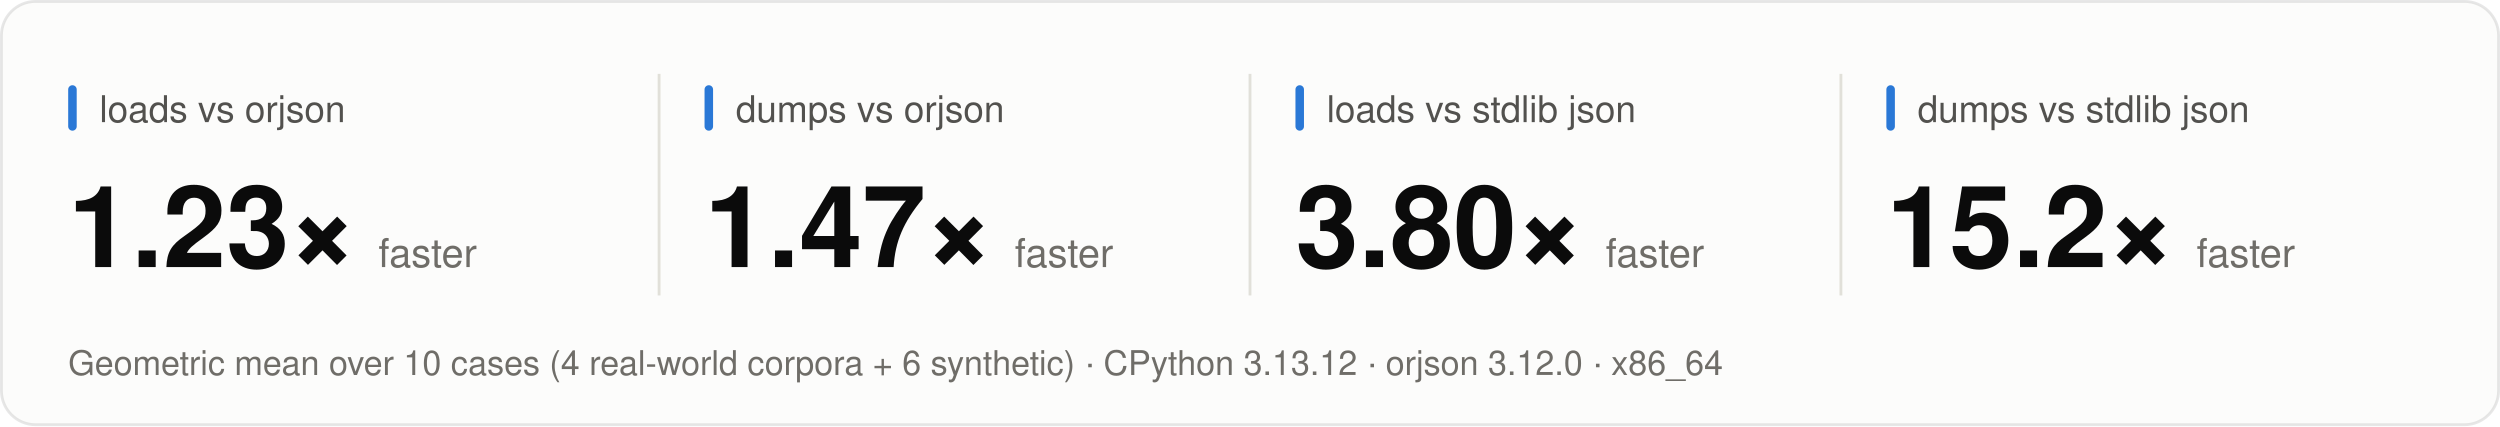
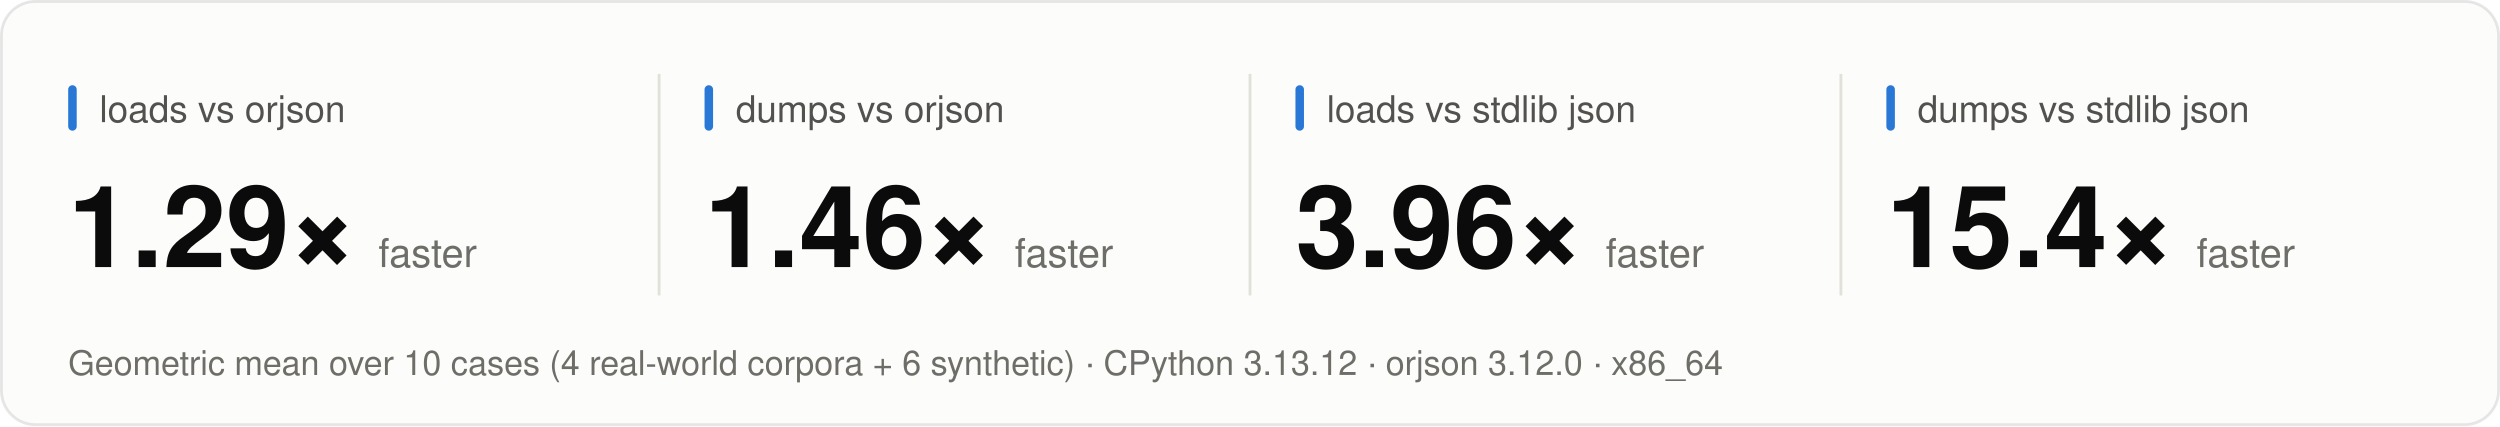
- <svg xmlns="http://www.w3.org/2000/svg" width="880" height="150" viewBox="0 0 880 150" role="img" aria-label="rjson speedups: loads vs orjson 1.23×; dumps vs orjson 1.47×; loads vs stdlib json 3.80×; dumps vs stdlib json 15.2×">
+ <svg xmlns="http://www.w3.org/2000/svg" width="880" height="150" viewBox="0 0 880 150" role="img" aria-label="rjson speedups: loads vs orjson 1.29×; dumps vs orjson 1.46×; loads vs stdlib json 3.96×; dumps vs stdlib json 15.4×">
  <rect x="0.5" y="0.5" width="879" height="149" rx="12" fill="#fcfcfb" stroke="rgba(11,11,11,0.10)" />
  <rect x="24.0" y="30" width="3" height="16" rx="1.5" fill="#2a78d6" />
  <text x="35.0" y="43.0" font-family="system-ui, -apple-system, &quot;Segoe UI&quot;, Helvetica, Arial, sans-serif" font-size="13" font-weight="400" fill="#52514e" text-anchor="start">loads vs orjson</text>
-   <text x="24.0" y="94" font-family="system-ui, -apple-system, &quot;Segoe UI&quot;, Helvetica, Arial, sans-serif" font-size="40" font-weight="600" fill="#0b0b0b">1.23×<tspan dx="8" font-size="14" font-weight="400" fill="#6f6d68">faster</tspan>
+   <text x="24.0" y="94" font-family="system-ui, -apple-system, &quot;Segoe UI&quot;, Helvetica, Arial, sans-serif" font-size="40" font-weight="600" fill="#0b0b0b">1.29×<tspan dx="8" font-size="14" font-weight="400" fill="#6f6d68">faster</tspan>
  </text>
  <line x1="232.0" y1="26" x2="232.0" y2="104" stroke="#e1e0d9" stroke-width="1" />
  <rect x="248.0" y="30" width="3" height="16" rx="1.5" fill="#2a78d6" />
  <text x="259.0" y="43.0" font-family="system-ui, -apple-system, &quot;Segoe UI&quot;, Helvetica, Arial, sans-serif" font-size="13" font-weight="400" fill="#52514e" text-anchor="start">dumps vs orjson</text>
-   <text x="248.0" y="94" font-family="system-ui, -apple-system, &quot;Segoe UI&quot;, Helvetica, Arial, sans-serif" font-size="40" font-weight="600" fill="#0b0b0b">1.47×<tspan dx="8" font-size="14" font-weight="400" fill="#6f6d68">faster</tspan>
+   <text x="248.0" y="94" font-family="system-ui, -apple-system, &quot;Segoe UI&quot;, Helvetica, Arial, sans-serif" font-size="40" font-weight="600" fill="#0b0b0b">1.46×<tspan dx="8" font-size="14" font-weight="400" fill="#6f6d68">faster</tspan>
  </text>
  <line x1="440.0" y1="26" x2="440.0" y2="104" stroke="#e1e0d9" stroke-width="1" />
  <rect x="456.0" y="30" width="3" height="16" rx="1.5" fill="#2a78d6" />
  <text x="467.0" y="43.0" font-family="system-ui, -apple-system, &quot;Segoe UI&quot;, Helvetica, Arial, sans-serif" font-size="13" font-weight="400" fill="#52514e" text-anchor="start">loads vs stdlib json</text>
-   <text x="456.0" y="94" font-family="system-ui, -apple-system, &quot;Segoe UI&quot;, Helvetica, Arial, sans-serif" font-size="40" font-weight="600" fill="#0b0b0b">3.80×<tspan dx="8" font-size="14" font-weight="400" fill="#6f6d68">faster</tspan>
+   <text x="456.0" y="94" font-family="system-ui, -apple-system, &quot;Segoe UI&quot;, Helvetica, Arial, sans-serif" font-size="40" font-weight="600" fill="#0b0b0b">3.96×<tspan dx="8" font-size="14" font-weight="400" fill="#6f6d68">faster</tspan>
  </text>
  <line x1="648.0" y1="26" x2="648.0" y2="104" stroke="#e1e0d9" stroke-width="1" />
  <rect x="664.0" y="30" width="3" height="16" rx="1.5" fill="#2a78d6" />
  <text x="675.0" y="43.0" font-family="system-ui, -apple-system, &quot;Segoe UI&quot;, Helvetica, Arial, sans-serif" font-size="13" font-weight="400" fill="#52514e" text-anchor="start">dumps vs stdlib json</text>
-   <text x="664.0" y="94" font-family="system-ui, -apple-system, &quot;Segoe UI&quot;, Helvetica, Arial, sans-serif" font-size="40" font-weight="600" fill="#0b0b0b">15.2×<tspan dx="8" font-size="14" font-weight="400" fill="#6f6d68">faster</tspan>
+   <text x="664.0" y="94" font-family="system-ui, -apple-system, &quot;Segoe UI&quot;, Helvetica, Arial, sans-serif" font-size="40" font-weight="600" fill="#0b0b0b">15.4×<tspan dx="8" font-size="14" font-weight="400" fill="#6f6d68">faster</tspan>
  </text>
  <text x="24.0" y="132.0" font-family="system-ui, -apple-system, &quot;Segoe UI&quot;, Helvetica, Arial, sans-serif" font-size="12" font-weight="400" fill="#6f6d68" text-anchor="start">Geometric mean over 10 cases (4 real-world corpora + 6 synthetic) · CPython 3.13.12 · orjson 3.12.0 · x86_64</text>
</svg>
